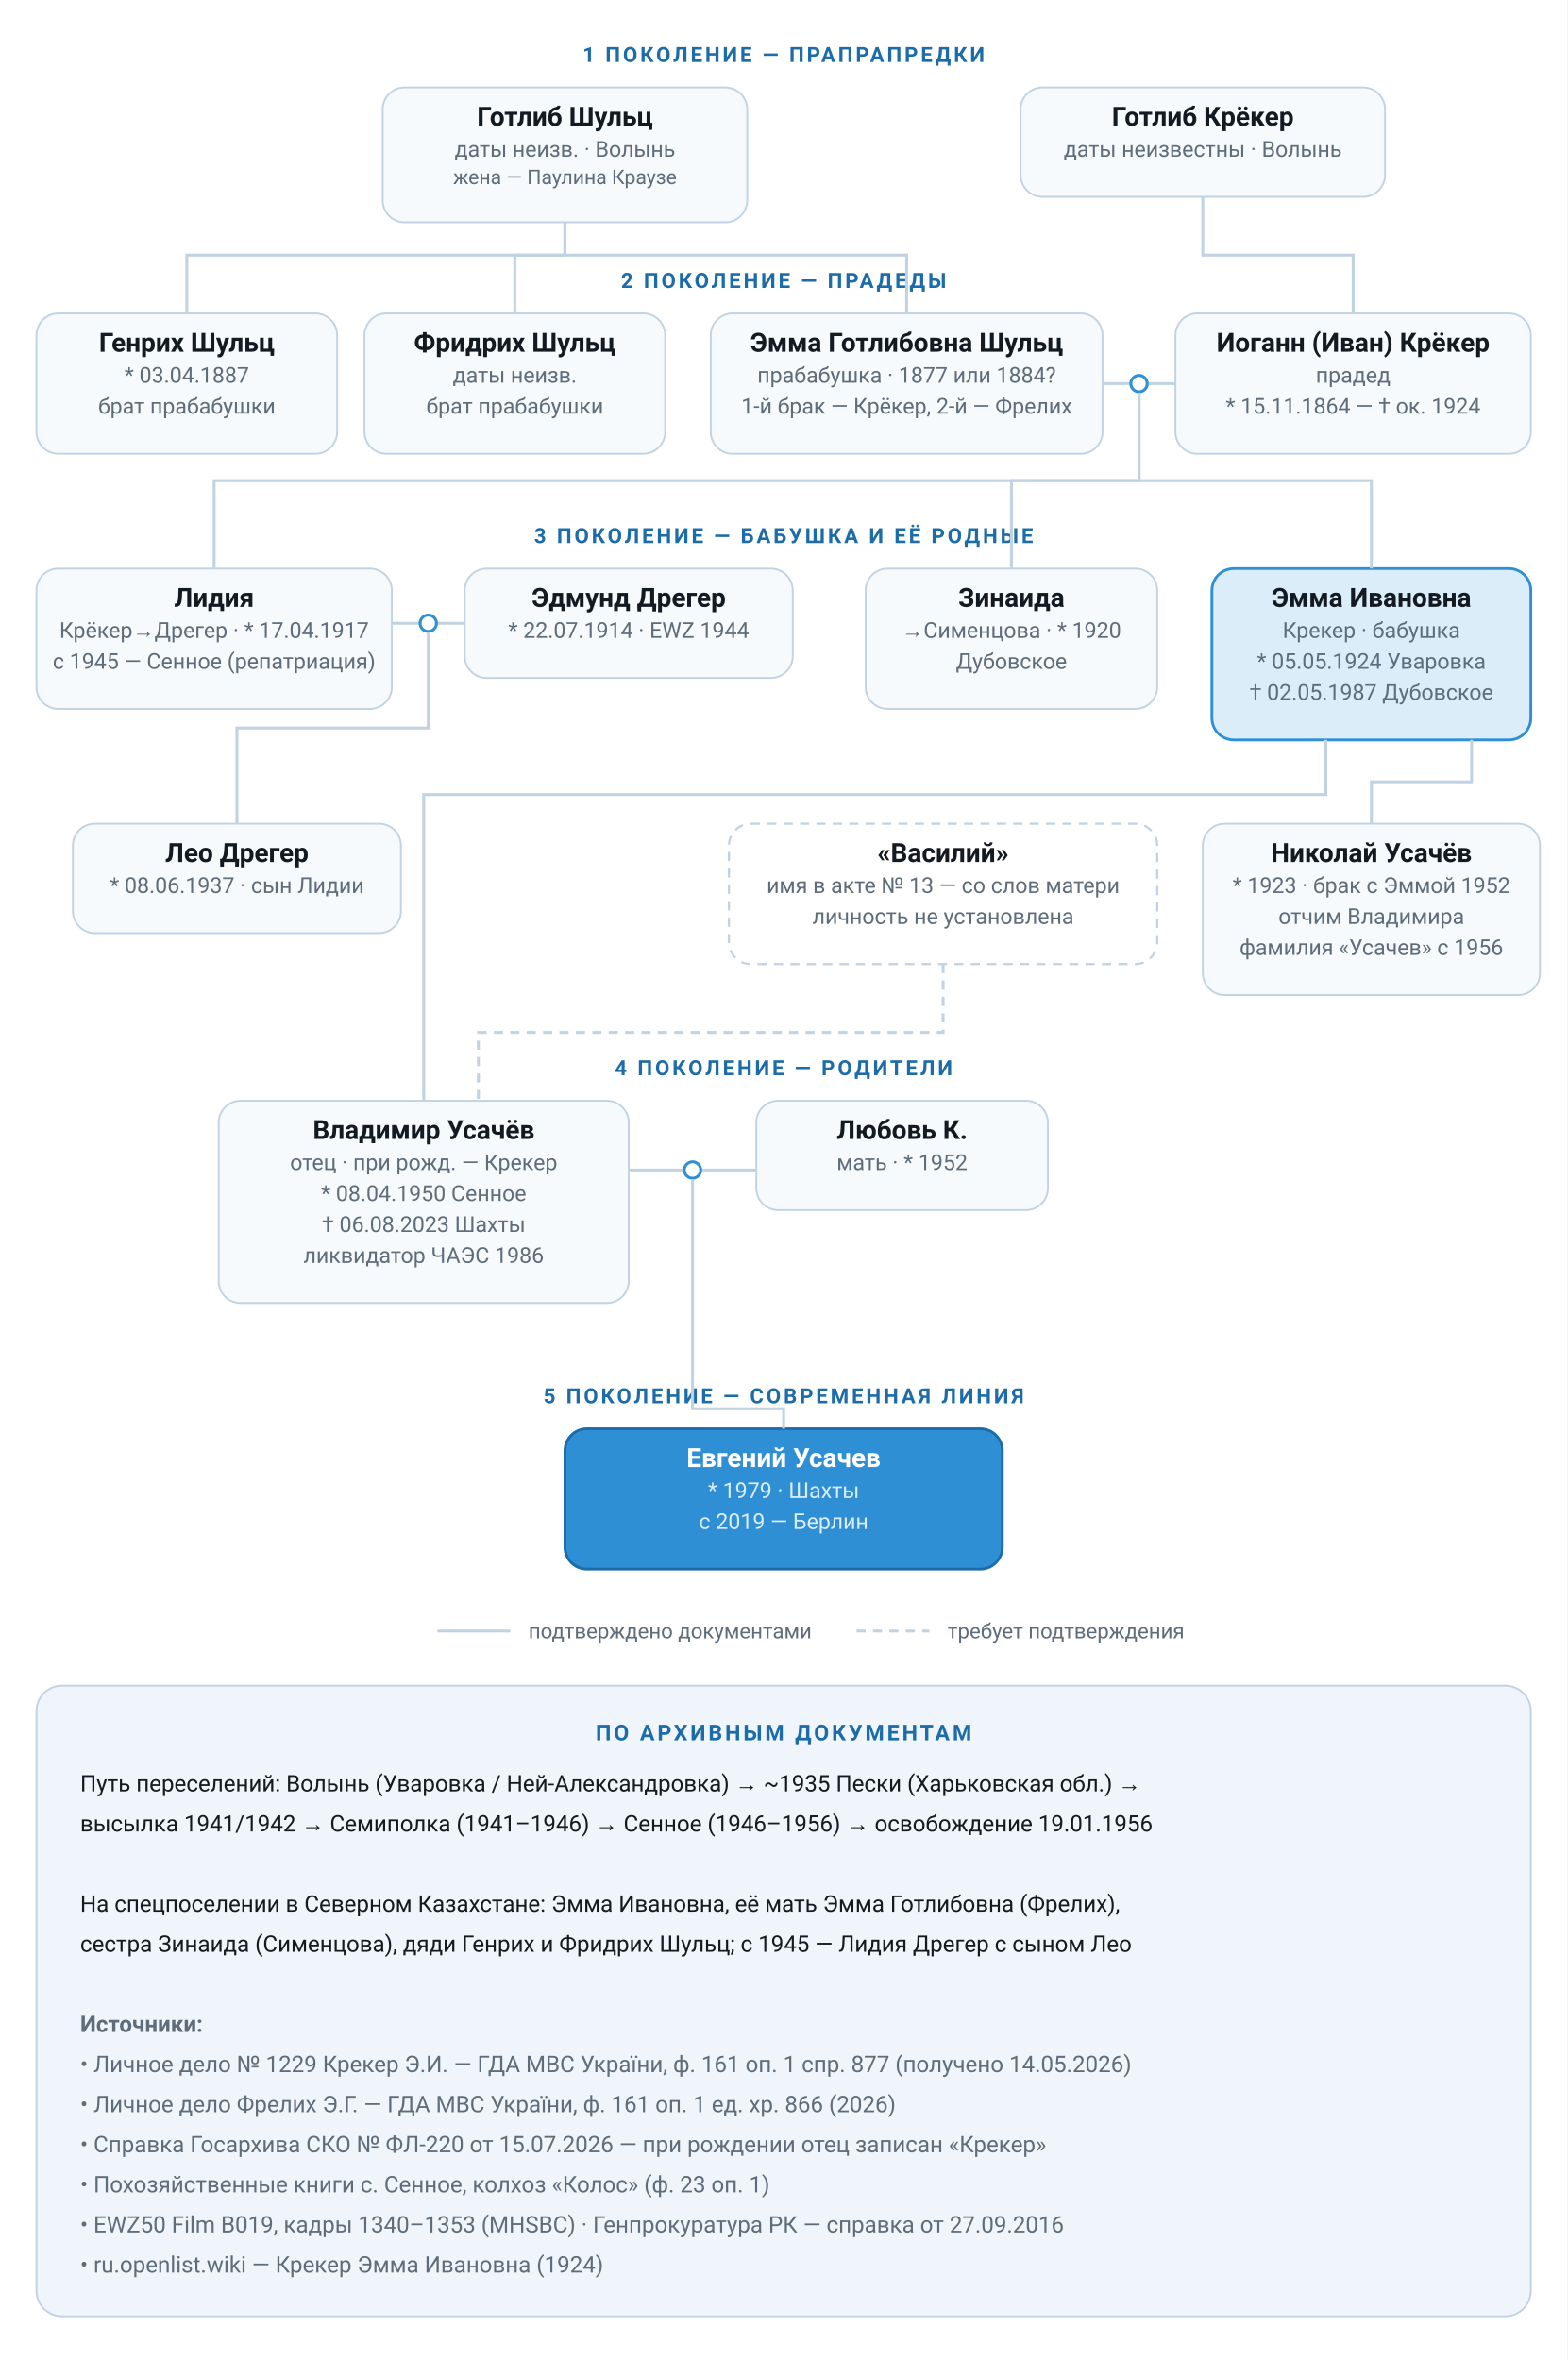
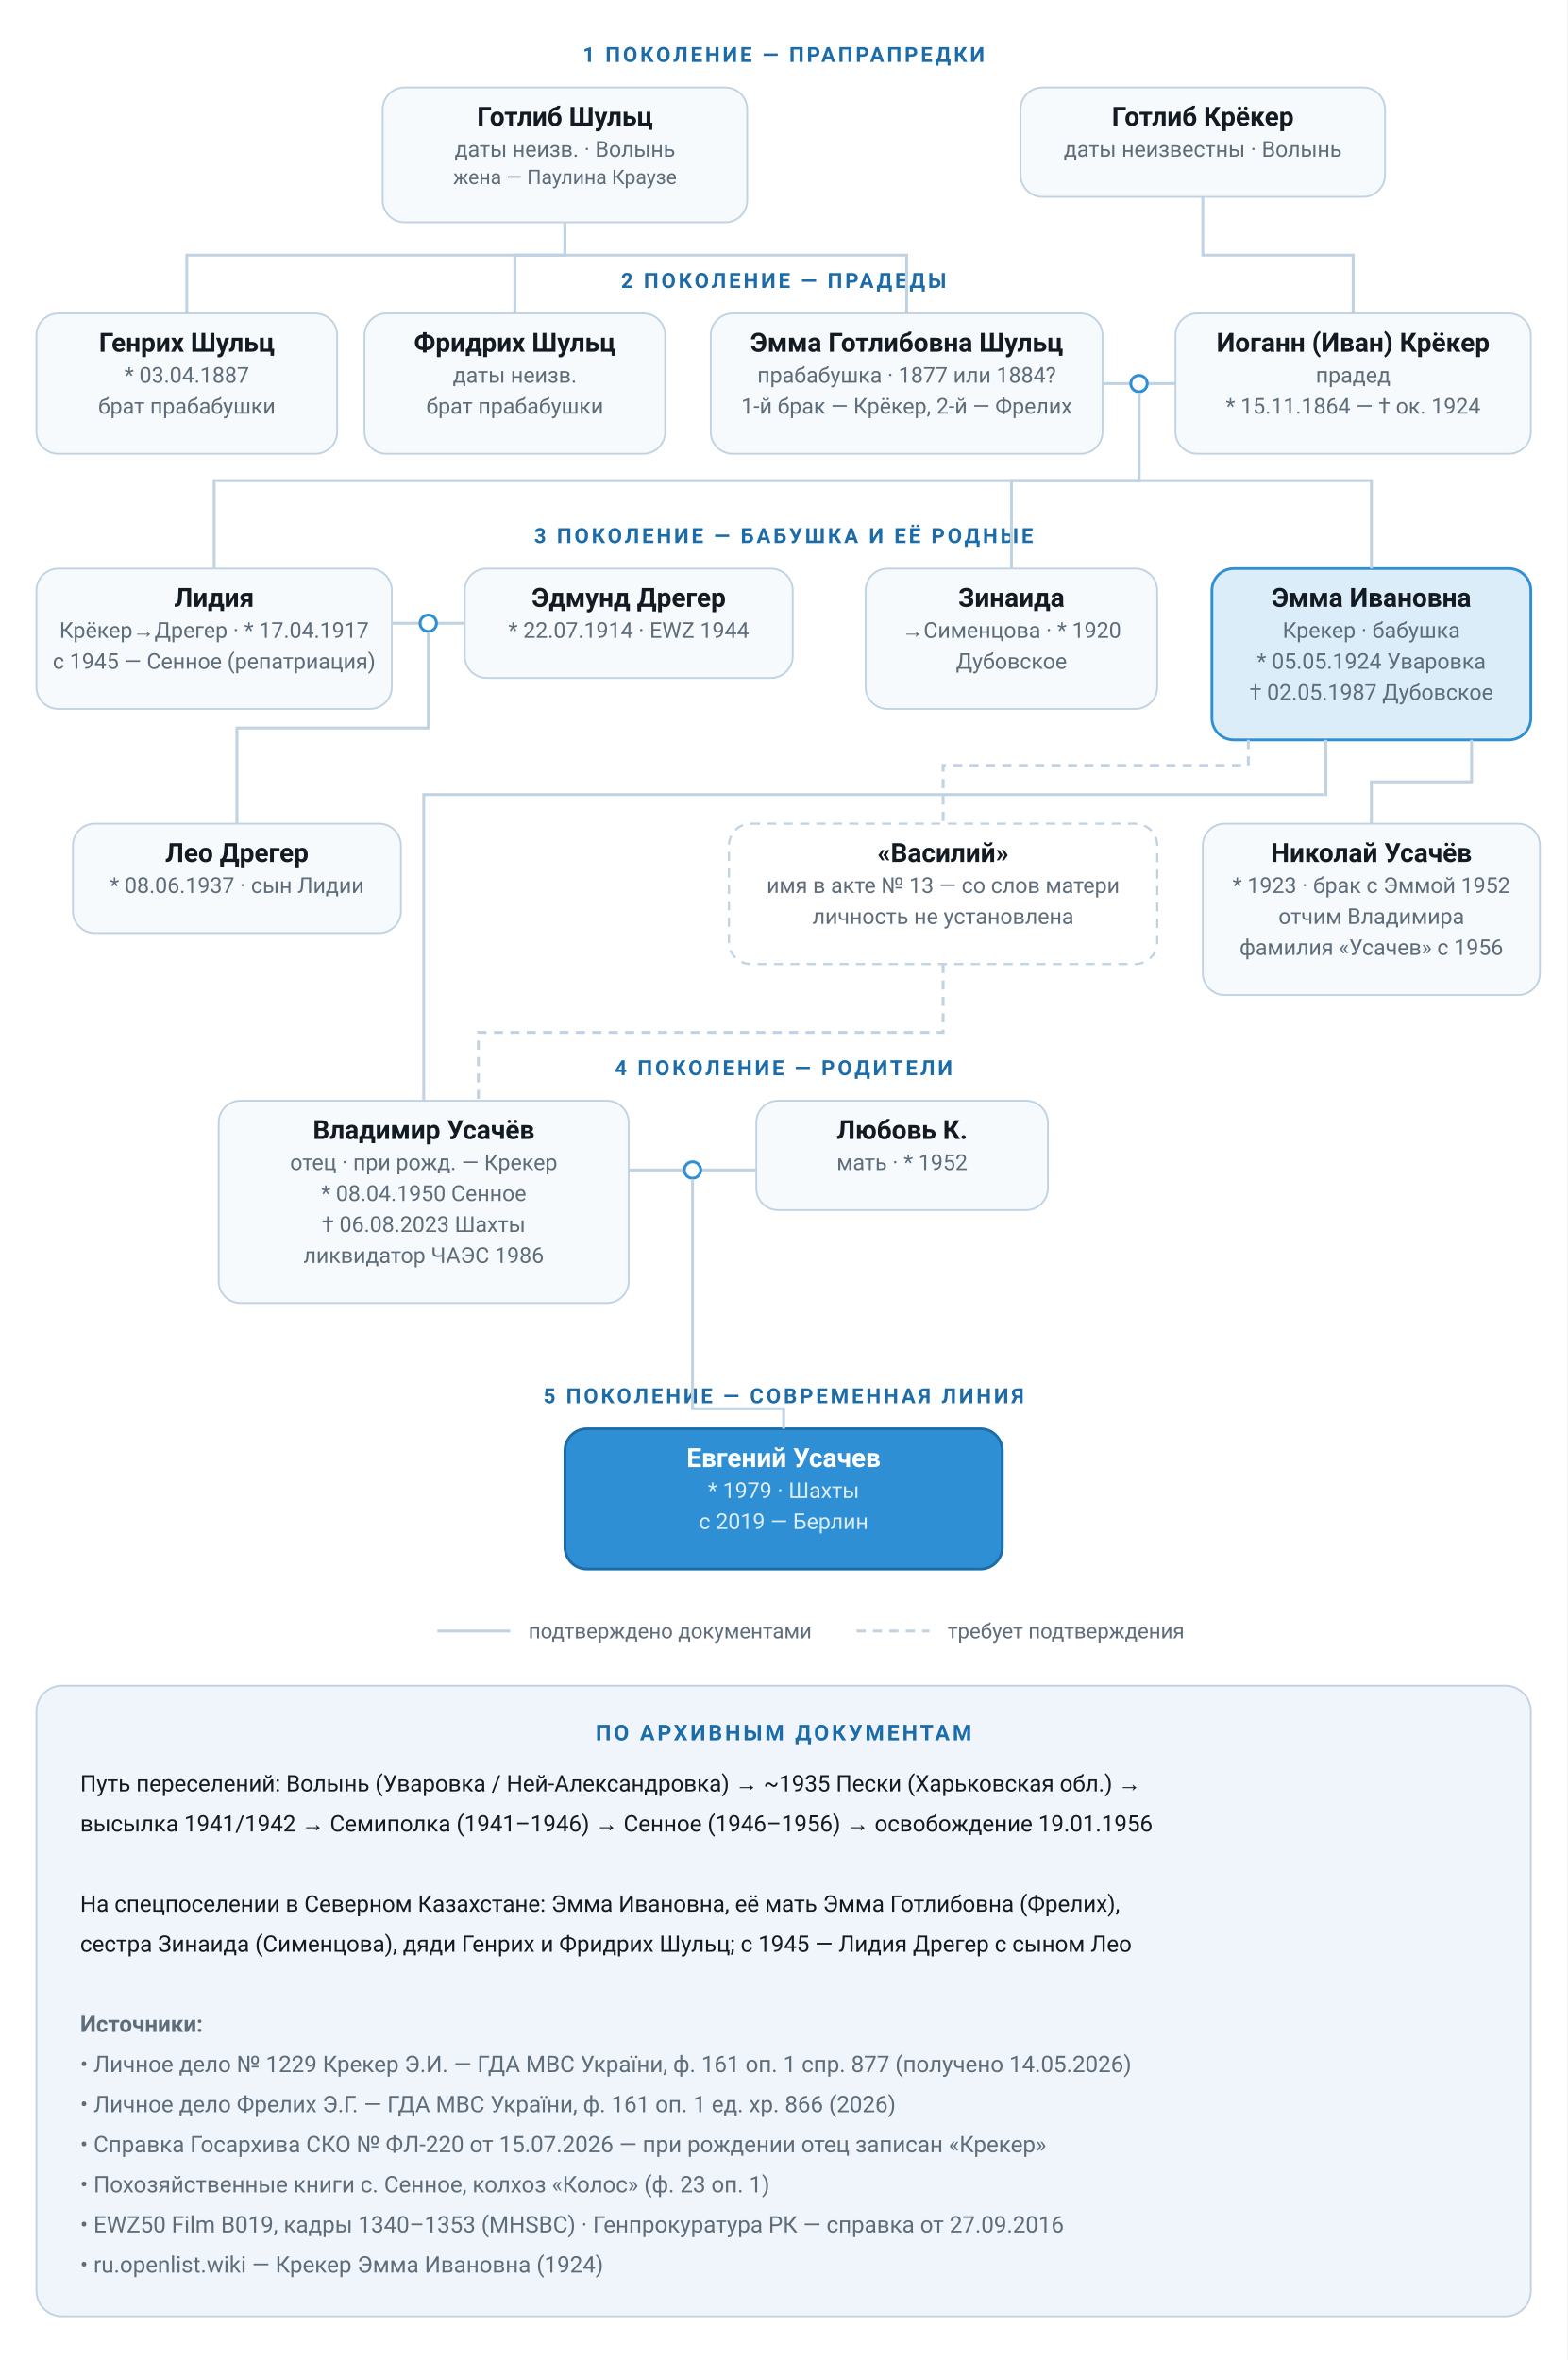
<svg xmlns="http://www.w3.org/2000/svg" width="100%" viewBox="0 0 860 1295" role="img" font-family="-apple-system, BlinkMacSystemFont, 'Segoe UI', Roboto, 'Helvetica Neue', Arial, sans-serif">
  <rect x="0" y="0" width="860" height="1295" fill="#ffffff" />
  <text x="430" y="34" text-anchor="middle" font-size="11.5" font-weight="700" letter-spacing="1.5" fill="#1b6ca8">1 ПОКОЛЕНИЕ — ПРАПРАПРЕДКИ</text>
  <rect x="210" y="48" width="200" height="74" rx="12" fill="#f6fafd" stroke="#c1d3e2" stroke-width="1" />
  <text x="310" y="69" text-anchor="middle" font-size="14.5" font-weight="600" fill="#131a22">Готлиб Шульц</text>
  <text x="310" y="86" text-anchor="middle" font-size="12" fill="#5f6c7a">даты неизв. · Волынь</text>
  <text x="310" y="101" text-anchor="middle" font-size="11" fill="#5f6c7a">жена — Паулина Краузе</text>
  <rect x="560" y="48" width="200" height="60" rx="12" fill="#f6fafd" stroke="#c1d3e2" stroke-width="1" />
  <text x="660" y="69" text-anchor="middle" font-size="14.5" font-weight="600" fill="#131a22">Готлиб Крёкер</text>
  <text x="660" y="86" text-anchor="middle" font-size="12" fill="#5f6c7a">даты неизвестны · Волынь</text>
  <text x="430" y="158" text-anchor="middle" font-size="11.5" font-weight="700" letter-spacing="1.5" fill="#1b6ca8">2 ПОКОЛЕНИЕ — ПРАДЕДЫ</text>
  <rect x="20" y="172" width="165" height="77" rx="12" fill="#f6fafd" stroke="#c1d3e2" stroke-width="1" />
  <text x="102.5" y="193" text-anchor="middle" font-size="14.5" font-weight="600" fill="#131a22">Генрих Шульц</text>
  <text x="102.5" y="210" text-anchor="middle" font-size="12" fill="#5f6c7a">* 03.04.1887</text>
  <text x="102.5" y="227" text-anchor="middle" font-size="12" fill="#5f6c7a">брат прабабушки</text>
  <rect x="200" y="172" width="165" height="77" rx="12" fill="#f6fafd" stroke="#c1d3e2" stroke-width="1" />
  <text x="282.5" y="193" text-anchor="middle" font-size="14.5" font-weight="600" fill="#131a22">Фридрих Шульц</text>
  <text x="282.5" y="210" text-anchor="middle" font-size="12" fill="#5f6c7a">даты неизв.</text>
  <text x="282.5" y="227" text-anchor="middle" font-size="12" fill="#5f6c7a">брат прабабушки</text>
  <rect x="390" y="172" width="215" height="77" rx="12" fill="#f6fafd" stroke="#c1d3e2" stroke-width="1" />
  <text x="497.5" y="193" text-anchor="middle" font-size="14.5" font-weight="600" fill="#131a22">Эмма Готлибовна Шульц</text>
  <text x="497.5" y="210" text-anchor="middle" font-size="12" fill="#5f6c7a">прабабушка · 1877 или 1884?</text>
  <text x="497.5" y="227" text-anchor="middle" font-size="12" fill="#5f6c7a">1-й брак — Крёкер, 2-й — Фрелих</text>
  <rect x="645" y="172" width="195" height="77" rx="12" fill="#f6fafd" stroke="#c1d3e2" stroke-width="1" />
  <text x="742.5" y="193" text-anchor="middle" font-size="14.5" font-weight="600" fill="#131a22">Иоганн (Иван) Крёкер</text>
  <text x="742.5" y="210" text-anchor="middle" font-size="12" fill="#5f6c7a">прадед</text>
  <text x="742.5" y="227" text-anchor="middle" font-size="12" fill="#5f6c7a">* 15.11.1864 — † ок. 1924</text>
  <path d="M 310 122 V 140 H 102.5 V 172" stroke="#c1d3e2" stroke-width="1.6" fill="none" />
  <path d="M 310 122 V 140 H 282.5 V 172" stroke="#c1d3e2" stroke-width="1.6" fill="none" />
  <path d="M 310 122 V 140 H 497.5 V 172" stroke="#c1d3e2" stroke-width="1.6" fill="none" />
  <path d="M 660 108 V 140 H 742.5 V 172" stroke="#c1d3e2" stroke-width="1.6" fill="none" />
  <path d="M 605 210.5 L 645 210.5" stroke="#c1d3e2" stroke-width="1.6" fill="none" />
  <circle cx="625" cy="210.5" r="4.5" fill="#ffffff" stroke="#2f8fd4" stroke-width="1.6" />
  <text x="430" y="298" text-anchor="middle" font-size="11.5" font-weight="700" letter-spacing="1.5" fill="#1b6ca8">3 ПОКОЛЕНИЕ — БАБУШКА И ЕЁ РОДНЫЕ</text>
  <rect x="20" y="312" width="195" height="77" rx="12" fill="#f6fafd" stroke="#c1d3e2" stroke-width="1" />
  <text x="117.5" y="333" text-anchor="middle" font-size="14.5" font-weight="600" fill="#131a22">Лидия</text>
  <text x="117.5" y="350" text-anchor="middle" font-size="12" fill="#5f6c7a">Крёкер→Дрегер · * 17.04.1917</text>
  <text x="117.5" y="367" text-anchor="middle" font-size="12" fill="#5f6c7a">с 1945 — Сенное (репатриация)</text>
  <rect x="255" y="312" width="180" height="60" rx="12" fill="#f6fafd" stroke="#c1d3e2" stroke-width="1" />
  <text x="345" y="333" text-anchor="middle" font-size="14.5" font-weight="600" fill="#131a22">Эдмунд Дрегер</text>
  <text x="345" y="350" text-anchor="middle" font-size="12" fill="#5f6c7a">* 22.07.1914 · EWZ 1944</text>
  <rect x="475" y="312" width="160" height="77" rx="12" fill="#f6fafd" stroke="#c1d3e2" stroke-width="1" />
  <text x="555" y="333" text-anchor="middle" font-size="14.5" font-weight="600" fill="#131a22">Зинаида</text>
  <text x="555" y="350" text-anchor="middle" font-size="12" fill="#5f6c7a">→Сименцова · * 1920</text>
  <text x="555" y="367" text-anchor="middle" font-size="12" fill="#5f6c7a">Дубовское</text>
  <rect x="665" y="312" width="175" height="94" rx="12" fill="#dcedfa" stroke="#2f8fd4" stroke-width="1.5" />
  <text x="752.5" y="333" text-anchor="middle" font-size="14.5" font-weight="600" fill="#131a22">Эмма Ивановна</text>
  <text x="752.5" y="350" text-anchor="middle" font-size="12" fill="#5f6c7a">Крекер · бабушка</text>
  <text x="752.5" y="367" text-anchor="middle" font-size="12" fill="#5f6c7a">* 05.05.1924 Уваровка</text>
  <text x="752.5" y="384" text-anchor="middle" font-size="12" fill="#5f6c7a">† 02.05.1987 Дубовское</text>
  <path d="M 625 215.5 V 263.75 H 117.5 V 312" stroke="#c1d3e2" stroke-width="1.6" fill="none" />
  <path d="M 625 215.5 V 263.75 H 555 V 312" stroke="#c1d3e2" stroke-width="1.6" fill="none" />
  <path d="M 625 215.5 V 263.75 H 752.5 V 312" stroke="#c1d3e2" stroke-width="1.6" fill="none" />
  <path d="M 215 342 L 255 342" stroke="#c1d3e2" stroke-width="1.6" fill="none" />
  <circle cx="235" cy="342" r="4.5" fill="#ffffff" stroke="#2f8fd4" stroke-width="1.6" />
  <rect x="40" y="452" width="180" height="60" rx="12" fill="#f6fafd" stroke="#c1d3e2" stroke-width="1" />
  <text x="130" y="473" text-anchor="middle" font-size="14.5" font-weight="600" fill="#131a22">Лео Дрегер</text>
  <text x="130" y="490" text-anchor="middle" font-size="12" fill="#5f6c7a">* 08.06.1937 · сын Лидии</text>
  <path d="M 235 347 V 399.5 H 130 V 452" stroke="#c1d3e2" stroke-width="1.6" fill="none" />
  <rect x="400" y="452" width="235" height="77" rx="12" fill="#ffffff" stroke="#c1d3e2" stroke-width="1.2" stroke-dasharray="5,4" />
  <text x="517.5" y="473" text-anchor="middle" font-size="14.5" font-weight="600" fill="#131a22">«Василий»</text>
  <text x="517.5" y="490" text-anchor="middle" font-size="12" fill="#5f6c7a">имя в акте № 13 — со слов матери</text>
  <text x="517.5" y="507" text-anchor="middle" font-size="12" fill="#5f6c7a">личность не установлена</text>
  <rect x="660" y="452" width="185" height="94" rx="12" fill="#f6fafd" stroke="#c1d3e2" stroke-width="1" />
  <text x="752.5" y="473" text-anchor="middle" font-size="14.5" font-weight="600" fill="#131a22">Николай Усачёв</text>
  <text x="752.5" y="490" text-anchor="middle" font-size="12" fill="#5f6c7a">* 1923 · брак с Эммой 1952</text>
  <text x="752.5" y="507" text-anchor="middle" font-size="12" fill="#5f6c7a">отчим Владимира</text>
  <text x="752.5" y="524" text-anchor="middle" font-size="12" fill="#5f6c7a">фамилия «Усачев» с 1956</text>
  <path d="M 807.5 406 V 429 H 752.5 V 452" stroke="#c1d3e2" stroke-width="1.6" fill="none" />
+   <path d="M 685 406 V 420 H 517.5 V 452" stroke="#c1d3e2" stroke-width="1.6" fill="none" stroke-dasharray="5,4" />
  <text x="430" y="590" text-anchor="middle" font-size="11.5" font-weight="700" letter-spacing="1.5" fill="#1b6ca8">4 ПОКОЛЕНИЕ — РОДИТЕЛИ</text>
  <rect x="120" y="604" width="225" height="111" rx="12" fill="#f6fafd" stroke="#c1d3e2" stroke-width="1" />
  <text x="232.5" y="625" text-anchor="middle" font-size="14.5" font-weight="600" fill="#131a22">Владимир Усачёв</text>
  <text x="232.5" y="642" text-anchor="middle" font-size="12" fill="#5f6c7a">отец · при рожд. — Крекер</text>
  <text x="232.5" y="659" text-anchor="middle" font-size="12" fill="#5f6c7a">* 08.04.1950 Сенное</text>
  <text x="232.5" y="676" text-anchor="middle" font-size="12" fill="#5f6c7a">† 06.08.2023 Шахты</text>
  <text x="232.5" y="693" text-anchor="middle" font-size="12" fill="#5f6c7a">ликвидатор ЧАЭС 1986</text>
  <rect x="415" y="604" width="160" height="60" rx="12" fill="#f6fafd" stroke="#c1d3e2" stroke-width="1" />
  <text x="495" y="625" text-anchor="middle" font-size="14.5" font-weight="600" fill="#131a22">Любовь К.</text>
  <text x="495" y="642" text-anchor="middle" font-size="12" fill="#5f6c7a">мать · * 1952</text>
  <path d="M 727.5 406 V 436 H 232.5 V 604" stroke="#c1d3e2" stroke-width="1.6" fill="none" />
  <path d="M 517.5 529 V 566.5 H 262.5 V 604" stroke="#c1d3e2" stroke-width="1.6" fill="none" stroke-dasharray="5,4" />
  <path d="M 345 642 L 415 642" stroke="#c1d3e2" stroke-width="1.6" fill="none" />
  <circle cx="380" cy="642" r="4.5" fill="#ffffff" stroke="#2f8fd4" stroke-width="1.6" />
  <text x="430" y="770" text-anchor="middle" font-size="11.5" font-weight="700" letter-spacing="1.5" fill="#1b6ca8">5 ПОКОЛЕНИЕ — СОВРЕМЕННАЯ ЛИНИЯ</text>
  <rect x="310" y="784" width="240" height="77" rx="12" fill="#2f8fd4" stroke="#1b6ca8" stroke-width="1.5" />
  <text x="430" y="805" text-anchor="middle" font-size="14.5" font-weight="600" fill="#ffffff">Евгений Усачев</text>
  <text x="430" y="822" text-anchor="middle" font-size="12" fill="#dcedfa">* 1979 · Шахты</text>
  <text x="430" y="839" text-anchor="middle" font-size="12" fill="#dcedfa">с 2019 — Берлин</text>
  <path d="M 380 647 L 380 762" stroke="#c1d3e2" stroke-width="1.6" fill="none" />
  <path d="M 380 762 V 773 H 430 V 784" stroke="#c1d3e2" stroke-width="1.6" fill="none" />
  <line x1="240" y1="895" x2="280" y2="895" stroke="#c1d3e2" stroke-width="1.6" />
  <text x="290" y="899" font-size="11.5" fill="#5f6c7a">подтверждено документами</text>
  <line x1="470" y1="895" x2="510" y2="895" stroke="#c1d3e2" stroke-width="1.6" stroke-dasharray="5,4" />
  <text x="520" y="899" font-size="11.5" fill="#5f6c7a">требует подтверждения</text>
  <rect x="20" y="925" width="820" height="346" rx="14" fill="#eff5fa" stroke="#c1d3e2" stroke-width="1" />
  <text x="430" y="955" text-anchor="middle" font-size="12" font-weight="700" letter-spacing="1.5" fill="#1b6ca8">ПО АРХИВНЫМ ДОКУМЕНТАМ</text>
  <text x="44" y="983" font-size="12.5" fill="#131a22">Путь переселений: Волынь (Уваровка / Ней-Александровка) → ~1935 Пески (Харьковская обл.) →</text>
  <text x="44" y="1005" font-size="12.5" fill="#131a22">высылка 1941/1942 → Семиполка (1941–1946) → Сенное (1946–1956) → освобождение 19.01.1956</text>
  <text x="44" y="1049" font-size="12.5" fill="#131a22">На спецпоселении в Северном Казахстане: Эмма Ивановна, её мать Эмма Готлибовна (Фрелих),</text>
  <text x="44" y="1071" font-size="12.5" fill="#131a22">сестра Зинаида (Сименцова), дяди Генрих и Фридрих Шульц; с 1945 — Лидия Дрегер с сыном Лео</text>
  <text x="44" y="1115" font-size="12.5" font-weight="600" fill="#5f6c7a">Источники:</text>
  <text x="44" y="1137" font-size="12.5" fill="#5f6c7a">• Личное дело № 1229 Крекер Э.И. — ГДА МВС України, ф. 161 оп. 1 спр. 877 (получено 14.05.2026)</text>
  <text x="44" y="1159" font-size="12.5" fill="#5f6c7a">• Личное дело Фрелих Э.Г. — ГДА МВС України, ф. 161 оп. 1 ед. хр. 866 (2026)</text>
  <text x="44" y="1181" font-size="12.5" fill="#5f6c7a">• Справка Госархива СКО № ФЛ-220 от 15.07.2026 — при рождении отец записан «Крекер»</text>
  <text x="44" y="1203" font-size="12.5" fill="#5f6c7a">• Похозяйственные книги с. Сенное, колхоз «Колос» (ф. 23 оп. 1)</text>
  <text x="44" y="1225" font-size="12.5" fill="#5f6c7a">• EWZ50 Film B019, кадры 1340–1353 (MHSBC) · Генпрокуратура РК — справка от 27.09.2016</text>
  <text x="44" y="1247" font-size="12.5" fill="#5f6c7a">• ru.openlist.wiki — Крекер Эмма Ивановна (1924)</text>
</svg>
